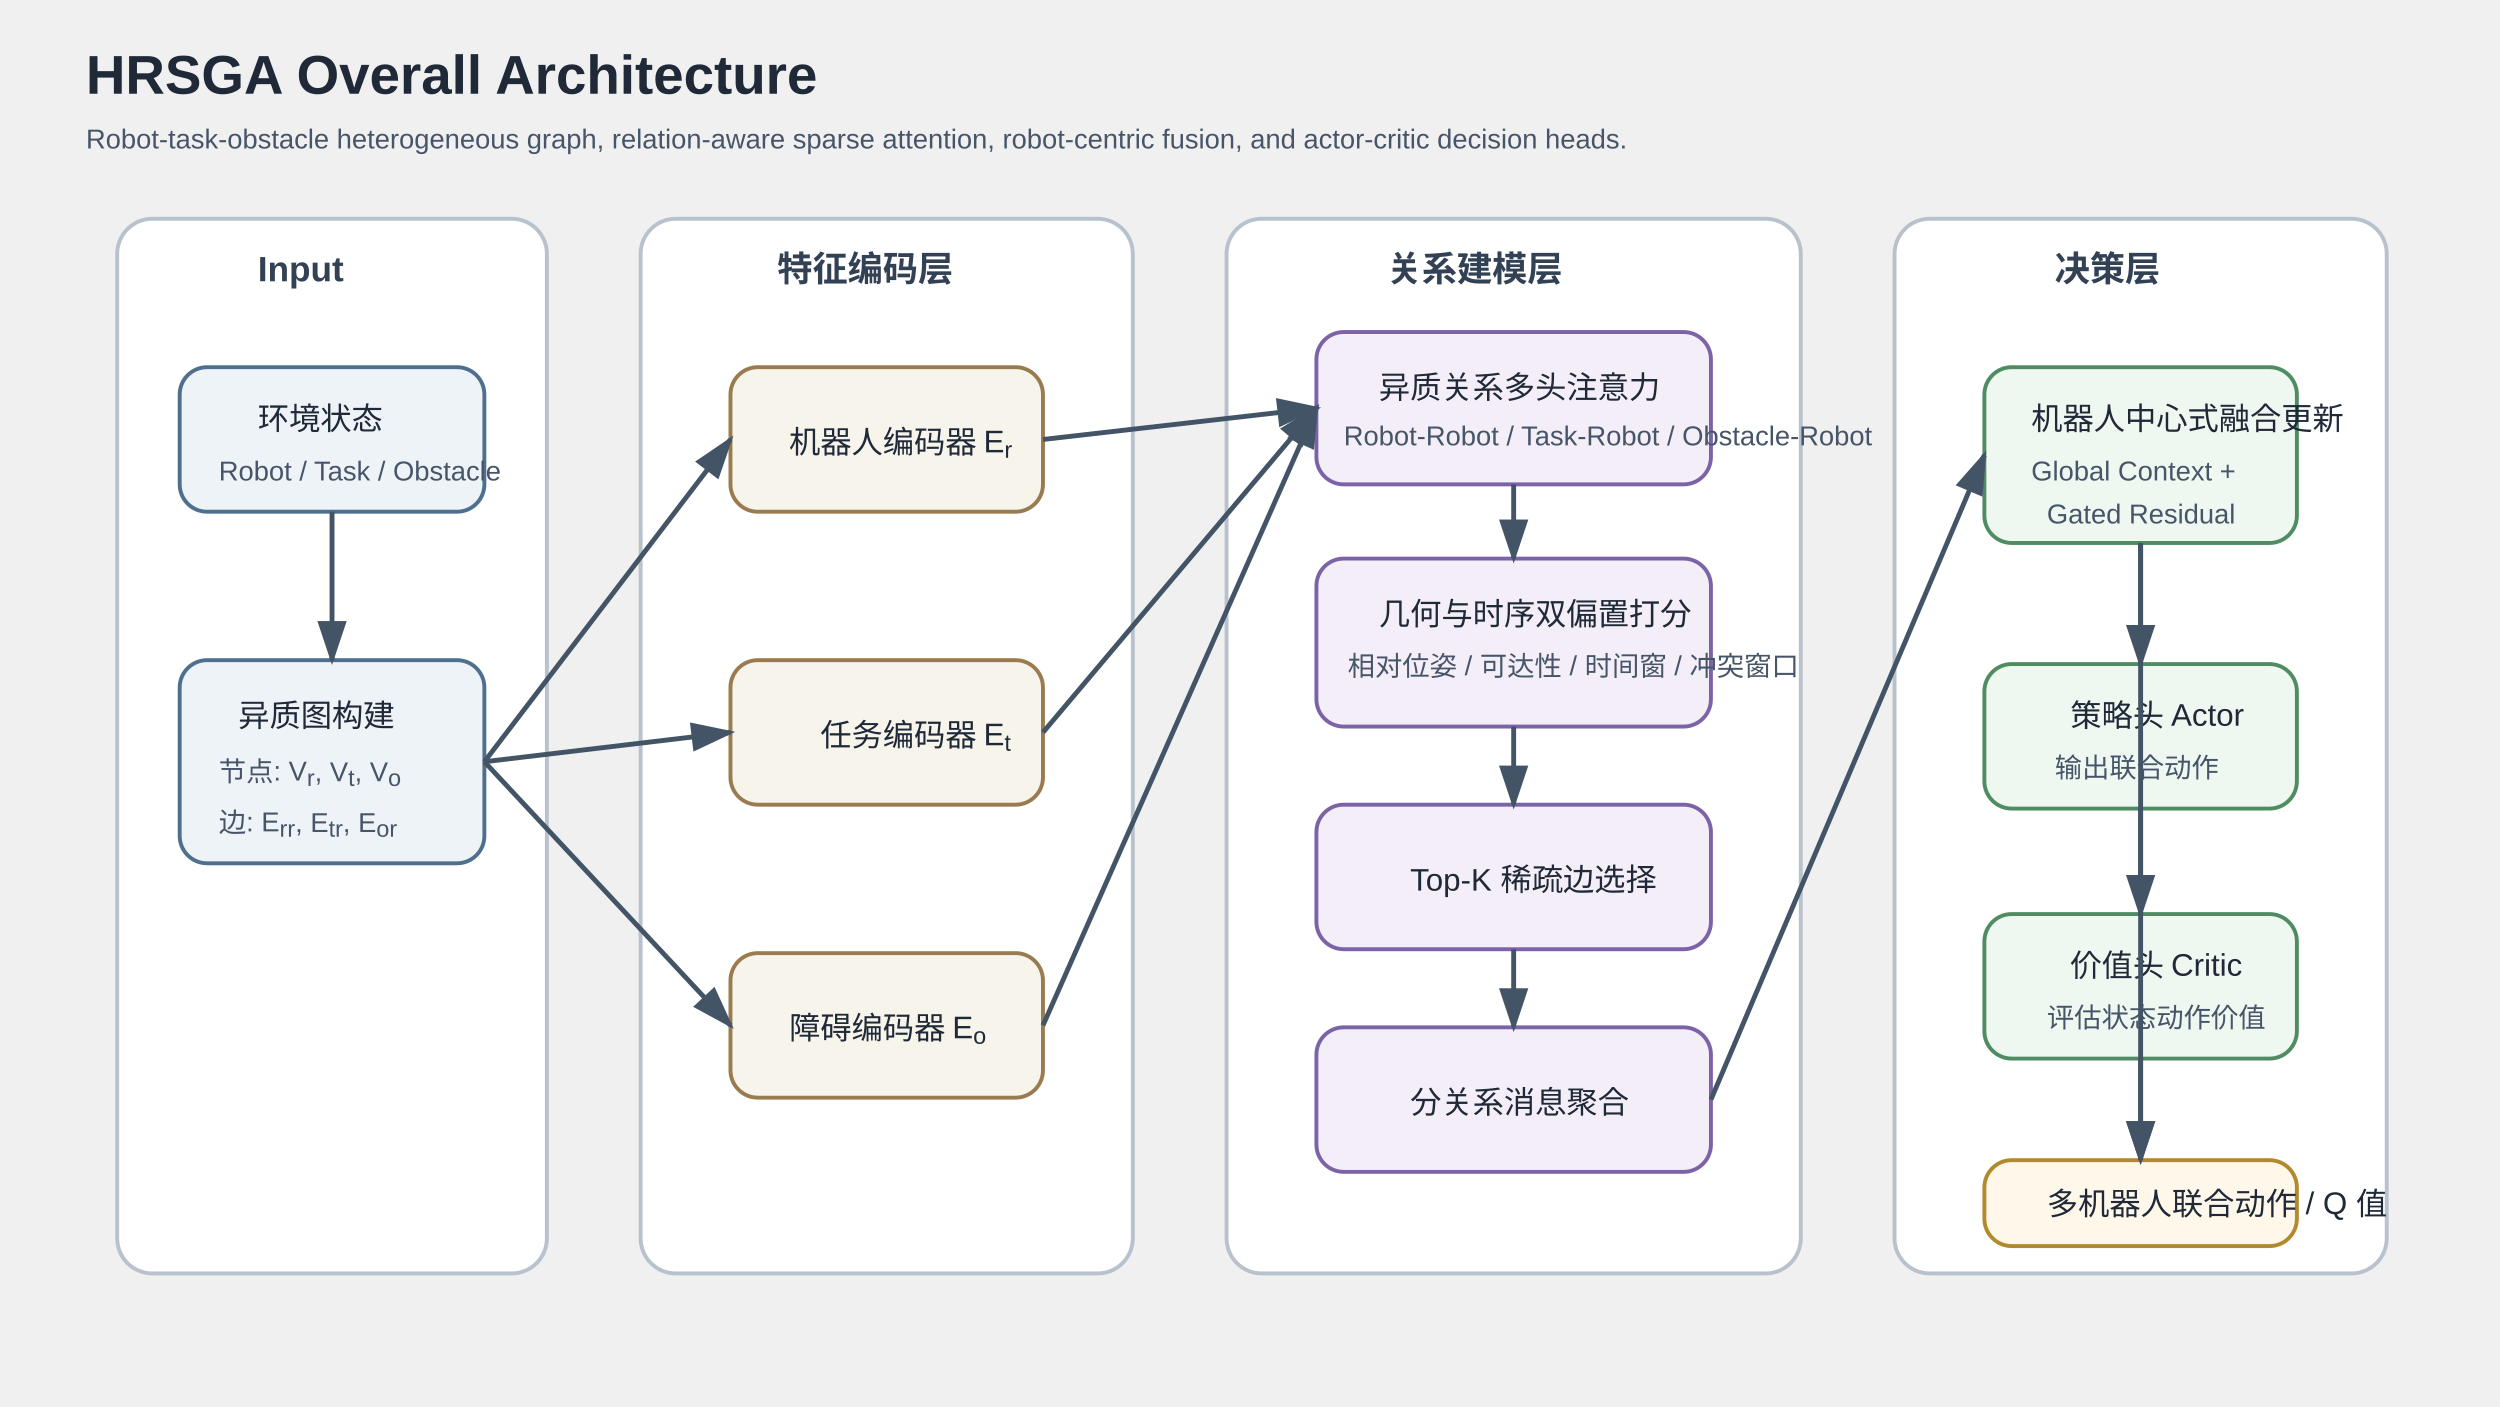
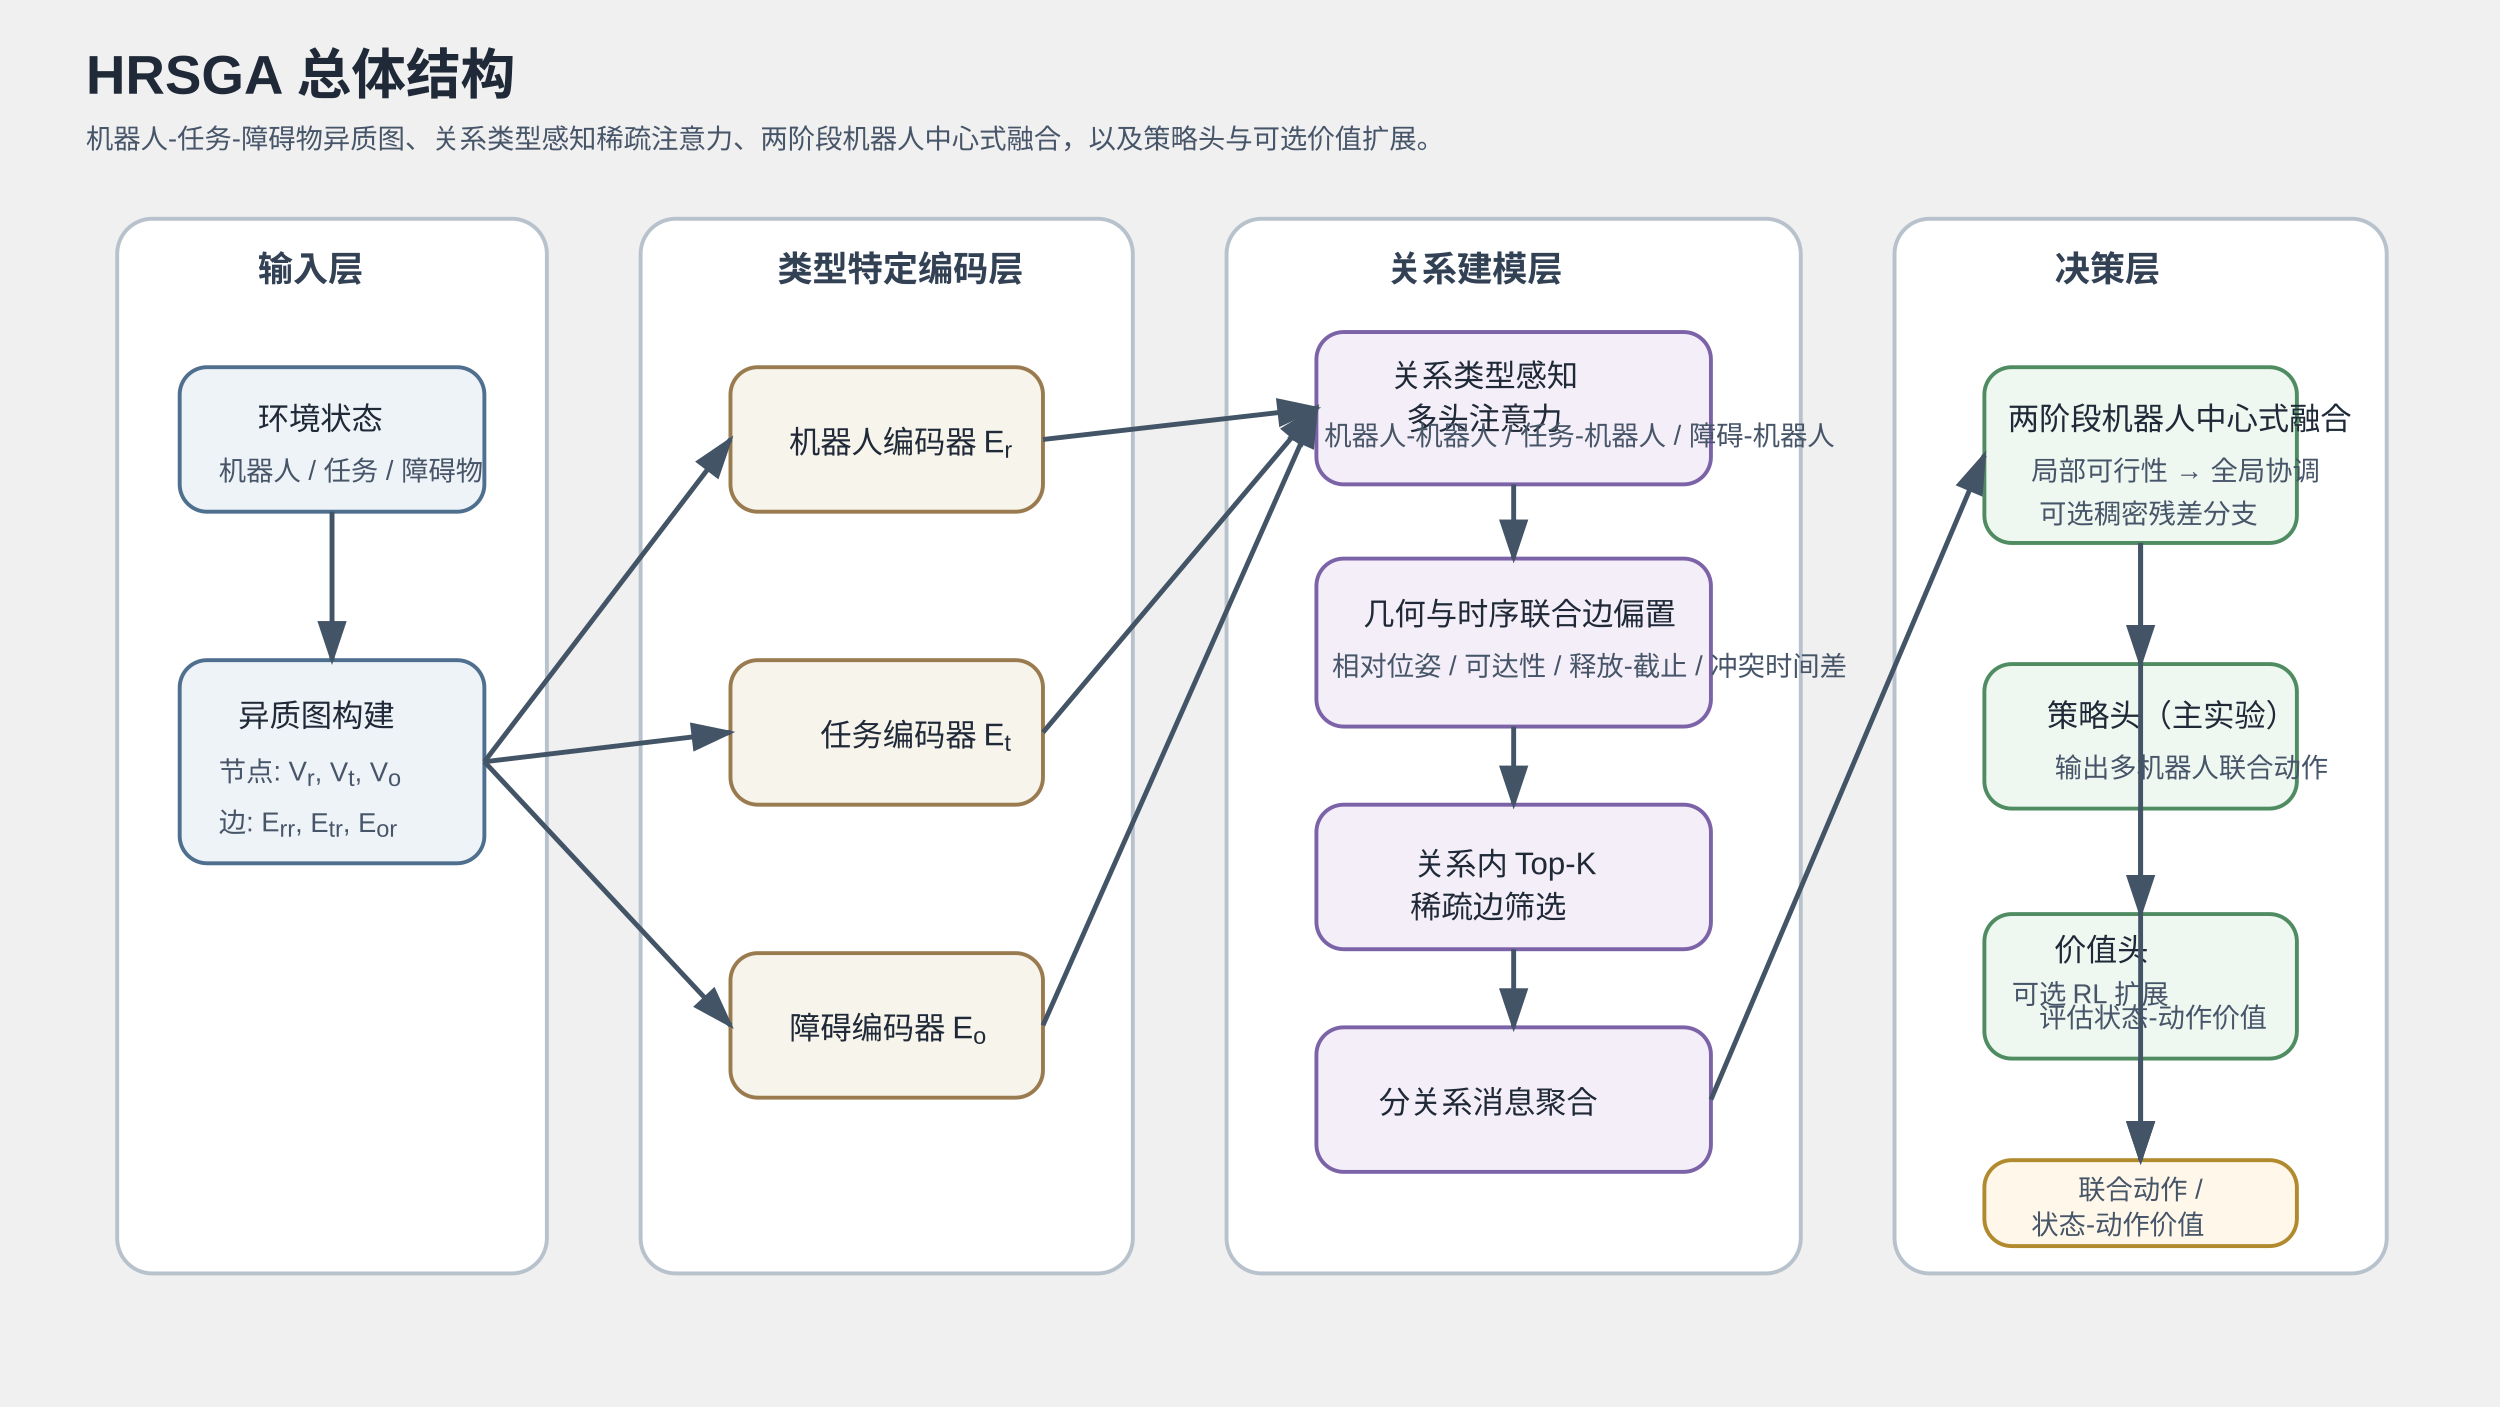
<svg xmlns="http://www.w3.org/2000/svg" width="1280" height="720" viewBox="0 0 1280 720">
  <defs>
    <marker id="arrow" markerWidth="10" markerHeight="10" refX="8" refY="3" orient="auto" markerUnits="strokeWidth">
      <path d="M0,0 L0,6 L9,3 z" fill="#425466" />
    </marker>
    <style>
      .title { font: 700 28px 'Segoe UI', Arial, sans-serif; fill: #1f2937; }
      .group-title { font: 700 18px 'Segoe UI', Arial, sans-serif; fill: #334155; }
      .node-text { font: 16px 'Segoe UI', Arial, sans-serif; fill: #1f2937; }
      .small { font: 14px 'Segoe UI', Arial, sans-serif; fill: #475569; }
      .group { fill: #ffffff; stroke: #b8c2cc; stroke-width: 2; rx: 18; }
      .input { fill: #eef3f8; stroke: #4f6f8f; stroke-width: 2; rx: 14; }
      .encode { fill: #f7f4ec; stroke: #9a7b4f; stroke-width: 2; rx: 14; }
      .attend { fill: #f4eef8; stroke: #7c63a8; stroke-width: 2; rx: 14; }
      .decision { fill: #eef7f0; stroke: #4f8c62; stroke-width: 2; rx: 14; }
      .output { fill: #fff8ea; stroke: #b28a2e; stroke-width: 2; rx: 14; }
      .arrow { stroke: #425466; stroke-width: 2.5; fill: none; marker-end: url(#arrow); }
    </style>
  </defs>
-   <text x="44" y="48" class="title">HRSGA Overall Architecture</text>
-   <text x="44" y="76" class="small">Robot-task-obstacle heterogeneous graph, relation-aware sparse attention, robot-centric fusion, and actor-critic decision heads.</text>
+   <text x="44" y="48" class="title">HRSGA 总体结构</text>
+   <text x="44" y="76" class="small">机器人-任务-障碍物异质图、关系类型感知稀疏注意力、两阶段机器人中心式融合，以及策略头与可选价值扩展。</text>
  <rect x="60" y="112" width="220" height="540" class="group" />
-   <text x="132" y="144" class="group-title">Input</text>
+   <text x="132" y="144" class="group-title">输入层</text>
  <rect x="92" y="188" width="156" height="74" class="input" />
  <text x="132" y="220" class="node-text">环境状态</text>
-   <text x="112" y="246" class="small">Robot / Task / Obstacle</text>
+   <text x="112" y="246" class="small">机器人 / 任务 / 障碍物</text>
  <rect x="92" y="338" width="156" height="104" class="input" />
  <text x="122" y="372" class="node-text">异质图构建</text>
  <text x="112" y="400" class="small">节点: V<tspan baseline-shift="sub" font-size="12">r</tspan>, V<tspan baseline-shift="sub" font-size="12">t</tspan>, V<tspan baseline-shift="sub" font-size="12">o</tspan>
  </text>
  <text x="112" y="426" class="small">边: E<tspan baseline-shift="sub" font-size="12">rr</tspan>, E<tspan baseline-shift="sub" font-size="12">tr</tspan>, E<tspan baseline-shift="sub" font-size="12">or</tspan>
  </text>
  <rect x="328" y="112" width="252" height="540" class="group" />
-   <text x="398" y="144" class="group-title">特征编码层</text>
+   <text x="398" y="144" class="group-title">类型特定编码层</text>
  <rect x="374" y="188" width="160" height="74" class="encode" />
  <text x="404" y="232" class="node-text">机器人编码器 E<tspan baseline-shift="sub" font-size="12">r</tspan>
  </text>
  <rect x="374" y="338" width="160" height="74" class="encode" />
  <text x="420" y="382" class="node-text">任务编码器 E<tspan baseline-shift="sub" font-size="12">t</tspan>
  </text>
  <rect x="374" y="488" width="160" height="74" class="encode" />
  <text x="404" y="532" class="node-text">障碍编码器 E<tspan baseline-shift="sub" font-size="12">o</tspan>
  </text>
  <rect x="628" y="112" width="294" height="540" class="group" />
  <text x="710" y="144" class="group-title">关系建模层</text>
  <rect x="674" y="170" width="202" height="78" class="attend" />
-   <text x="706" y="204" class="node-text">异质关系多头注意力</text>
-   <text x="688" y="228" class="small">Robot-Robot / Task-Robot / Obstacle-Robot</text>
+   <text x="712" y="198" class="node-text">关系类型感知</text>
+   <text x="720" y="220" class="node-text">多头注意力</text>
+   <text x="678" y="228" class="small">机器人-机器人 / 任务-机器人 / 障碍-机器人</text>
  <rect x="674" y="286" width="202" height="86" class="attend" />
-   <text x="706" y="320" class="node-text">几何与时序双偏置打分</text>
-   <text x="690" y="346" class="small">相对位姿 / 可达性 / 时间窗 / 冲突窗口</text>
+   <text x="698" y="320" class="node-text">几何与时序联合边偏置</text>
+   <text x="682" y="346" class="small">相对位姿 / 可达性 / 释放-截止 / 冲突时间差</text>
  <rect x="674" y="412" width="202" height="74" class="attend" />
-   <text x="722" y="456" class="node-text">Top-K 稀疏边选择</text>
+   <text x="724" y="448" class="node-text">关系内 Top-K</text>
+   <text x="722" y="470" class="node-text">稀疏边筛选</text>
  <rect x="674" y="526" width="202" height="74" class="attend" />
-   <text x="722" y="570" class="node-text">分关系消息聚合</text>
+   <text x="706" y="570" class="node-text">分关系消息聚合</text>
  <rect x="970" y="112" width="252" height="540" class="group" />
  <text x="1052" y="144" class="group-title">决策层</text>
  <rect x="1016" y="188" width="160" height="90" class="decision" />
-   <text x="1040" y="220" class="node-text">机器人中心式融合更新</text>
-   <text x="1040" y="246" class="small">Global Context +</text>
-   <text x="1048" y="268" class="small">Gated Residual</text>
+   <text x="1028" y="220" class="node-text">两阶段机器人中心式融合</text>
+   <text x="1040" y="246" class="small">局部可行性 → 全局协调</text>
+   <text x="1044" y="268" class="small">可选稠密残差分支</text>
  <rect x="1016" y="340" width="160" height="74" class="decision" />
-   <text x="1060" y="372" class="node-text">策略头 Actor</text>
-   <text x="1052" y="398" class="small">输出联合动作</text>
+   <text x="1048" y="372" class="node-text">策略头（主实验）</text>
+   <text x="1052" y="398" class="small">输出多机器人联合动作</text>
  <rect x="1016" y="468" width="160" height="74" class="decision" />
-   <text x="1060" y="500" class="node-text">价值头 Critic</text>
-   <text x="1048" y="526" class="small">评估状态动作价值</text>
+   <text x="1052" y="492" class="node-text">价值头</text>
+   <text x="1030" y="514" class="small">可选 RL 扩展</text>
+   <text x="1044" y="526" class="small">评估状态-动作价值</text>
  <rect x="1016" y="594" width="160" height="44" class="output" />
-   <text x="1048" y="622" class="node-text">多机器人联合动作 / Q 值</text>
+   <text x="1064" y="614" class="small">联合动作 /</text>
+   <text x="1040" y="632" class="small">状态-动作价值</text>
  <path d="M170 262 L170 338" class="arrow" />
  <path d="M248 390 L374 225" class="arrow" />
  <path d="M248 390 L374 375" class="arrow" />
  <path d="M248 390 L374 525" class="arrow" />
  <path d="M534 225 L674 209" class="arrow" />
  <path d="M534 375 L674 209" class="arrow" />
  <path d="M534 525 L674 209" class="arrow" />
  <path d="M775 248 L775 286" class="arrow" />
  <path d="M775 372 L775 412" class="arrow" />
  <path d="M775 486 L775 526" class="arrow" />
  <path d="M876 563 L1016 233" class="arrow" />
  <path d="M1096 278 L1096 340" class="arrow" />
  <path d="M1096 278 L1096 468" class="arrow" />
  <path d="M1096 414 L1096 594" class="arrow" />
  <path d="M1096 542 L1096 594" class="arrow" />
</svg>
